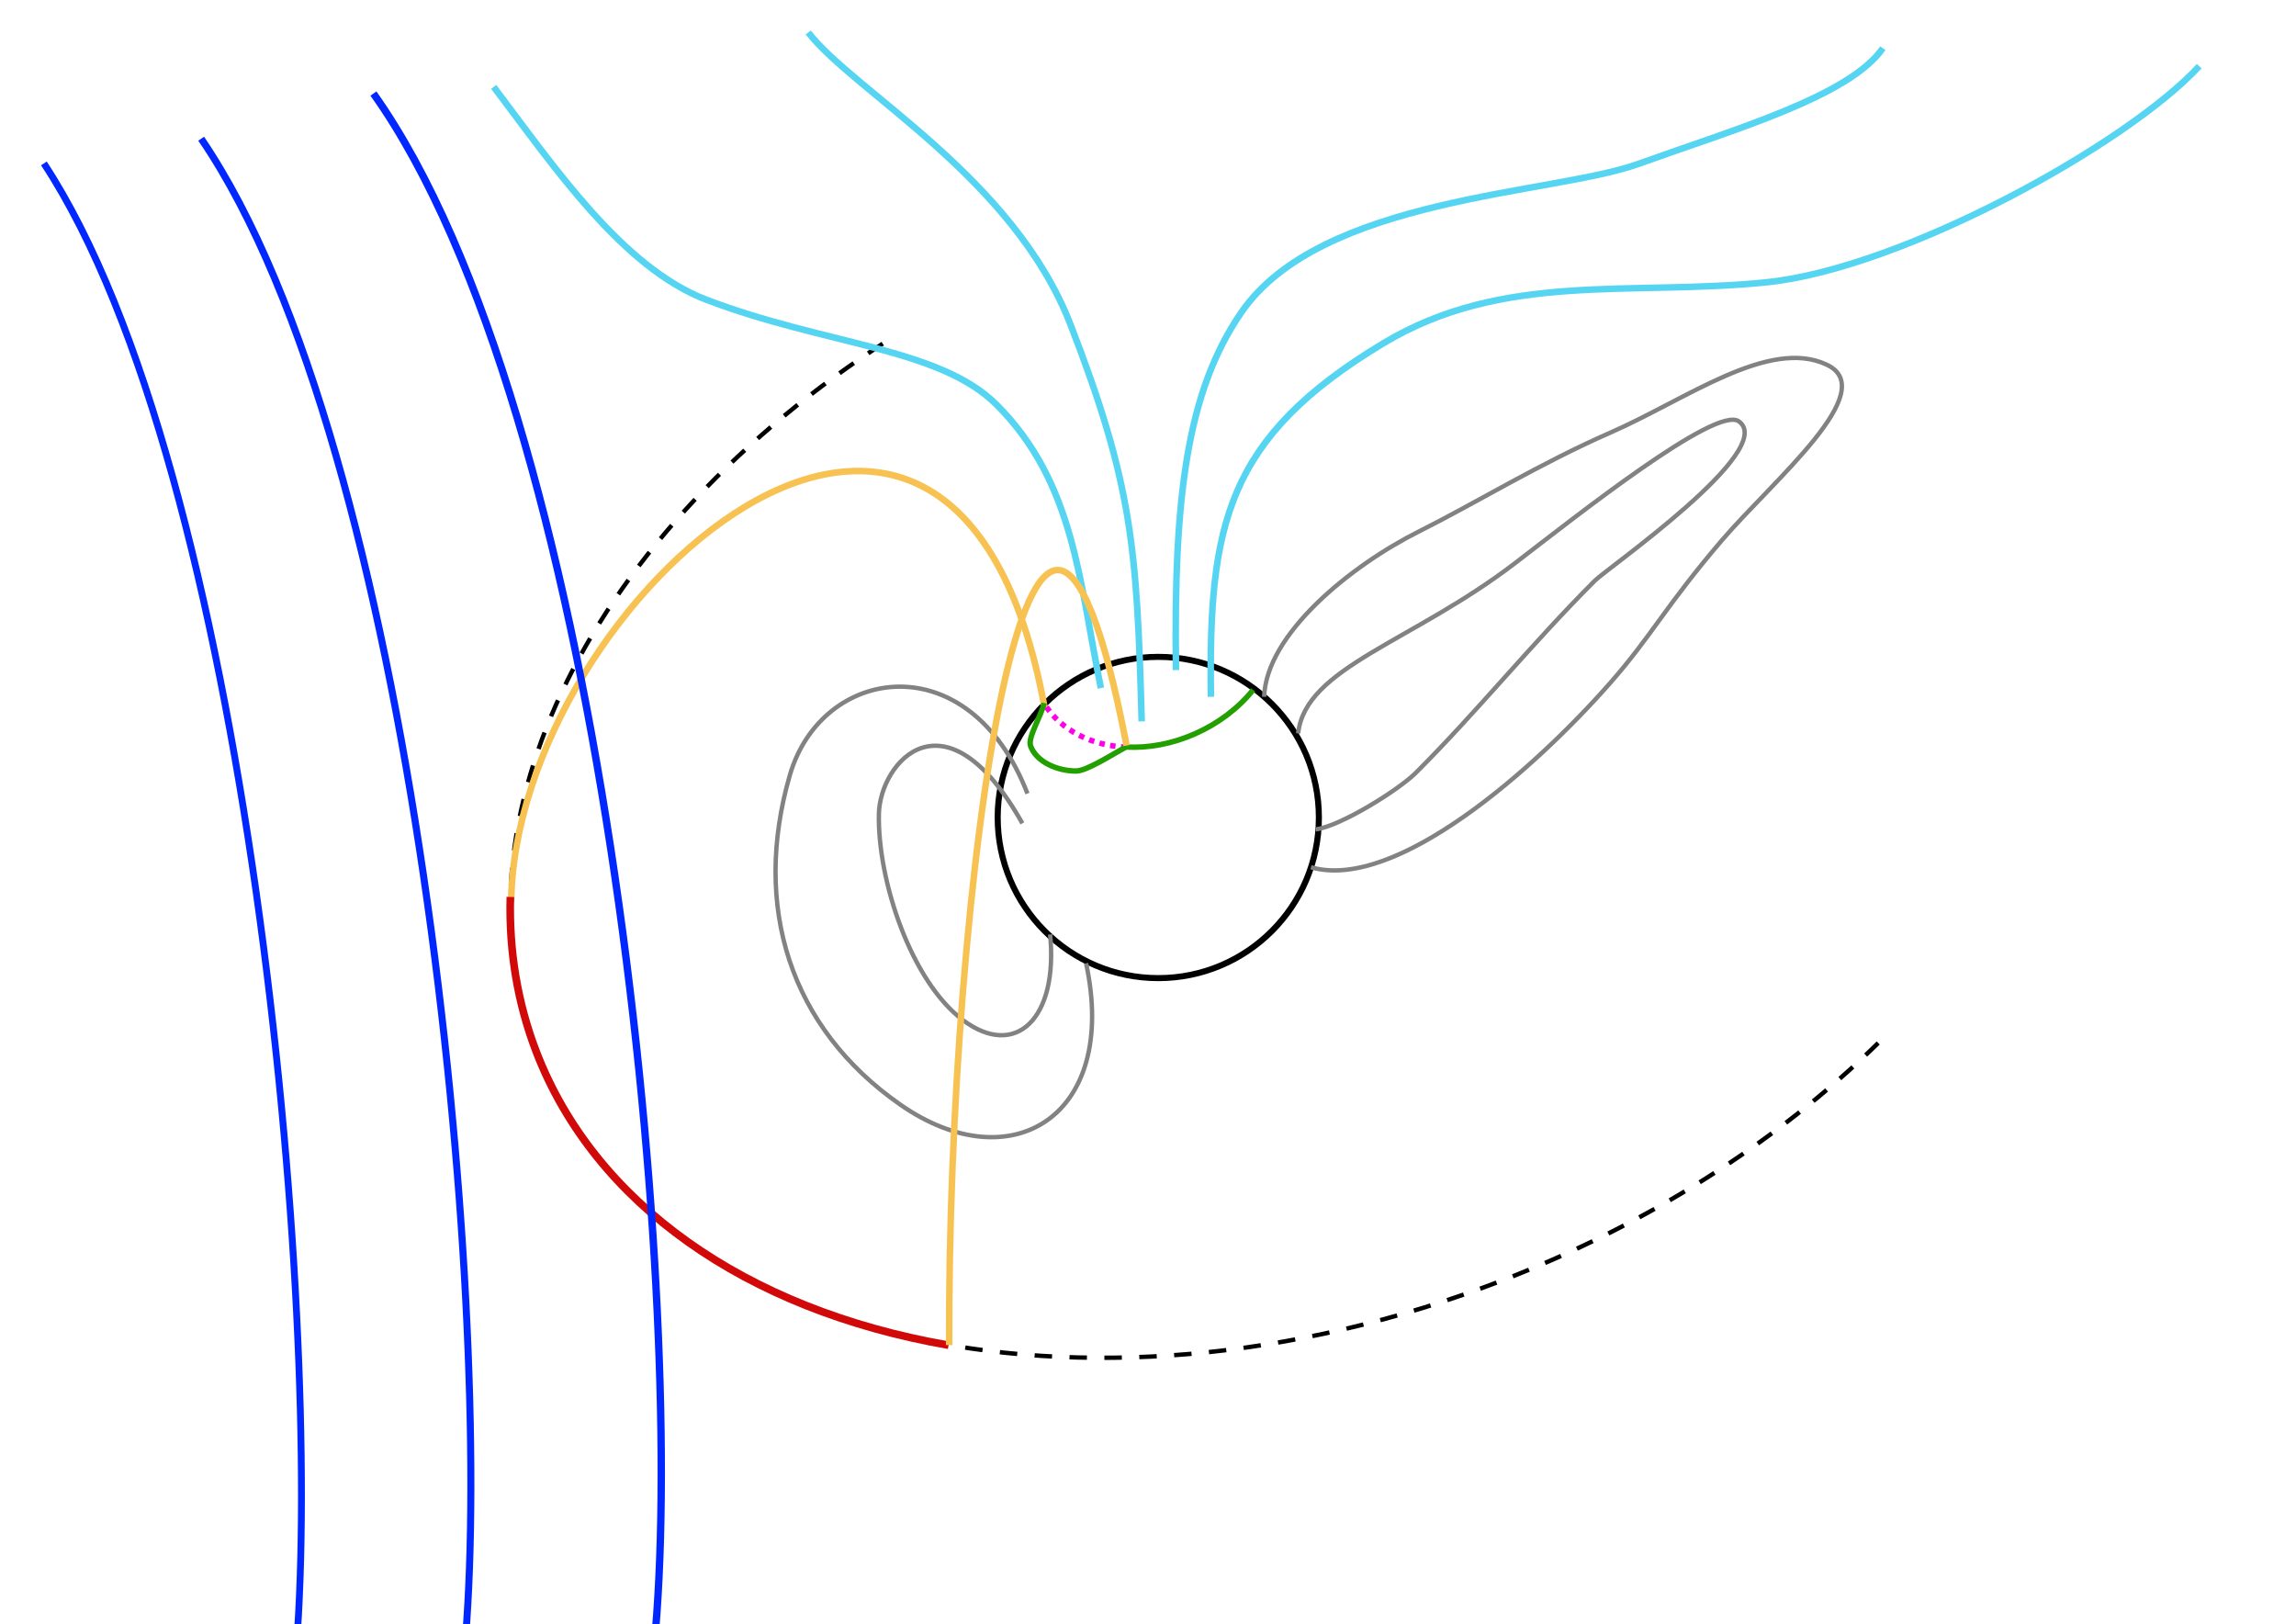
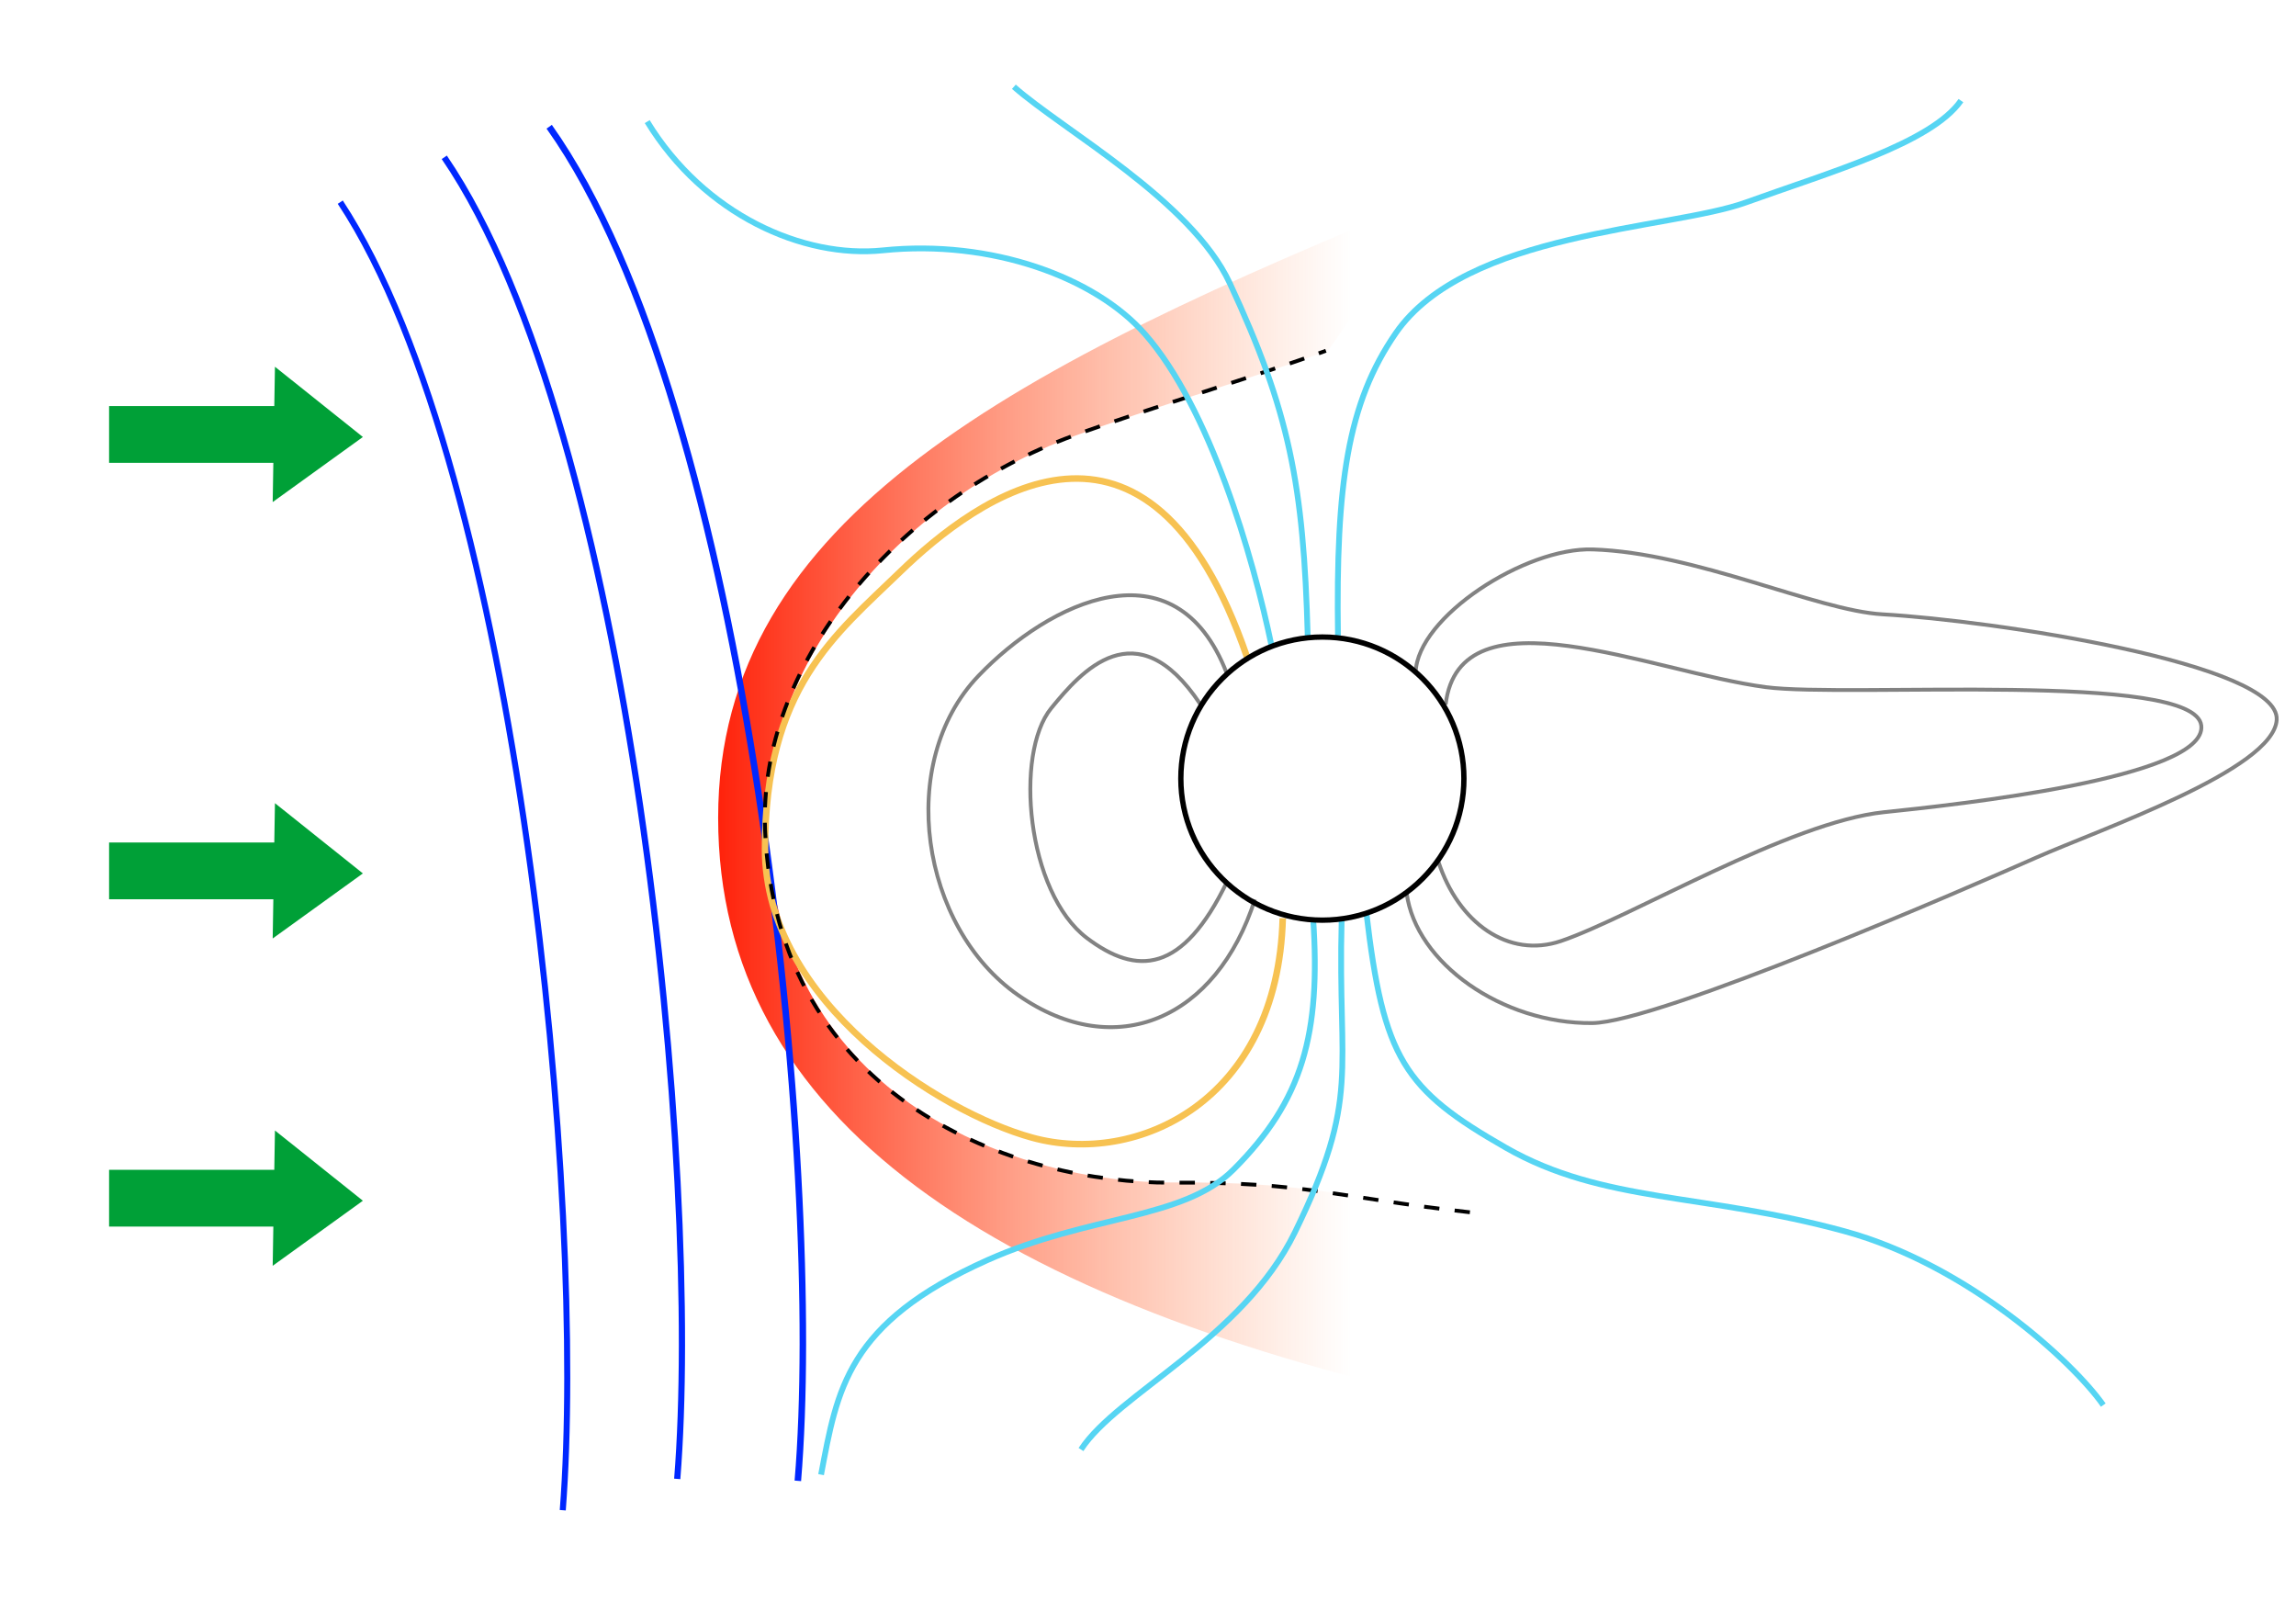
- <svg xmlns="http://www.w3.org/2000/svg" width="297mm" height="210mm" viewBox="0 0 1052.362 744.094" id="svg2" version="1.1">
-   <defs id="defs4" />
+ <svg xmlns="http://www.w3.org/2000/svg" xmlns:xlink="http://www.w3.org/1999/xlink" width="297mm" height="210mm" viewBox="0 0 1052.362 744.094" id="svg2" version="1.1">
+   <defs id="defs4">
+     <linearGradient id="linearGradient4244">
+       <stop style="stop-color:#ff220b;stop-opacity:1" offset="0" id="stop4246" />
+       <stop style="stop-color:#ff7a36;stop-opacity:0" offset="1" id="stop4248" />
+     </linearGradient>
+     <linearGradient xlink:href="#linearGradient4244" id="linearGradient4250" x1="216.645" y1="694.336" x2="546.145" y2="694.336" gradientUnits="userSpaceOnUse" gradientTransform="matrix(0.8812971,0,0,0.8812971,138.2314,63.2364)" />
+   </defs>
  <g id="layer1" transform="translate(0,-308.2677)">
-     <circle style="opacity:1;fill:none;fill-opacity:1;stroke:#000000;stroke-width:2.778;stroke-linecap:butt;stroke-linejoin:miter;stroke-miterlimit:4;stroke-dasharray:none;stroke-dashoffset:0;stroke-opacity:1" id="path3336" cx="530.893" cy="682.898" r="73.611" />
-     <path style="opacity:1;fill:none;fill-opacity:1;stroke:#000000;stroke-width:2;stroke-linecap:butt;stroke-linejoin:miter;stroke-miterlimit:4;stroke-dasharray:8,8;stroke-dashoffset:0;stroke-opacity:1" d="M 860.88 477.968 A 257.054 375.285 68.91 0 1 688.552 586.787 A 257.054 375.285 68.91 0 1 245.908 481.994 A 257.054 375.285 68.91 0 1 407.224 155.791 " id="path4142" transform="translate(0,308.2677)" />
-     <path style="fill:none;fill-rule:evenodd;stroke:#f7c252;stroke-width:3;stroke-linecap:butt;stroke-linejoin:miter;stroke-miterlimit:4;stroke-dasharray:none;stroke-opacity:1" d="m 478.805,632.691 c -41.602,-227.131 -242.782,-48.545 -244.519,88.814" id="path4197-2" />
-     <path style="opacity:1;fill:none;fill-opacity:1;stroke:#ff00e8;stroke-width:2.5;stroke-linecap:butt;stroke-linejoin:miter;stroke-miterlimit:4;stroke-dasharray:2.5, 2.5;stroke-dashoffset:0;stroke-opacity:1" d="M 516.268 342.427 C 500.536 341.694 486.629 334.989 478.898 322.894 " id="path4174" transform="translate(0,308.2677)" />
-     <path style="opacity:1;fill:none;fill-opacity:1;stroke:#22a000;stroke-width:2.5;stroke-linecap:butt;stroke-linejoin:miter;stroke-miterlimit:4;stroke-dasharray:none;stroke-dashoffset:0;stroke-opacity:1" d="m 574.353,316.16 c -6.774,8.428 -16.019,15.417 -26.574,20.09 -10.485,4.642 -21.377,6.649 -31.685,6.093 -5.85,3.115 -17.923,10.956 -22.802,10.985 -8.562,0.051 -18.388,-4.153 -20.965,-11.587 -1.329,-3.833 5.196,-14.255 6.244,-19.541" id="path4142-0" transform="translate(0,308.2677)" />
-     <path style="opacity:1;fill:none;fill-opacity:1;stroke:#d10909;stroke-width:3.5;stroke-linecap:butt;stroke-linejoin:miter;stroke-miterlimit:4;stroke-dasharray:none;stroke-dashoffset:0;stroke-opacity:1" d="M 434.775 616.469 A 257.054 375.285 68.91 0 1 245.855 482.137 A 257.054 375.285 68.91 0 1 233.916 411.05 " id="path4142-8" transform="translate(0,308.2677)" />
-     <path style="fill:none;fill-rule:evenodd;stroke:#0027ff;stroke-width:3.383;stroke-linecap:butt;stroke-linejoin:miter;stroke-miterlimit:4;stroke-dasharray:none;stroke-opacity:1" d="M 171.156,351.136 C 275.062,497.303 314.083,892.121 300.477,1055.265" id="path4306-9" />
-     <path style="fill:none;fill-rule:evenodd;stroke:#56d5f3;stroke-width:3;stroke-linecap:butt;stroke-linejoin:miter;stroke-opacity:1;stroke-miterlimit:4;stroke-dasharray:none" d="m 226.274,348.084 c 27.435,36.158 58.836,82.802 97.581,97.581 54.106,20.639 106.806,21.953 132.936,48.083 35.932,35.932 37.864,81.698 47.811,129.865" id="path4332" />
-     <path style="fill:none;fill-rule:evenodd;stroke:#56d5f3;stroke-width:3;stroke-linecap:butt;stroke-linejoin:miter;stroke-opacity:1;stroke-miterlimit:4;stroke-dasharray:none" d="m 370.449,323.143 c 20.999,27.123 94.103,66.375 120.238,133.936 28.318,73.205 30.445,101.943 32.598,181.777" id="path4332-4" />
-     <path style="fill:none;fill-rule:evenodd;stroke:#828282;stroke-width:2;stroke-linecap:butt;stroke-linejoin:miter;stroke-opacity:1;stroke-miterlimit:4;stroke-dasharray:none" d="m 579.413,627.598 c 0.94,-28.732 39.604,-60.107 71.125,-75.868 25.293,-12.647 55.33,-31.113 87.681,-45.255 34.528,-15.094 72.425,-43.541 98.995,-31.113 25.397,11.879 -24.553,53.093 -48.083,80.61 -25.518,29.842 -32.24,43.79 -50.912,65.054 -34.92,39.769 -98.574,95.863 -137.35,84.681" id="path4353" />
-     <path style="fill:none;fill-rule:evenodd;stroke:#828282;stroke-width:2;stroke-linecap:butt;stroke-linejoin:miter;stroke-opacity:1;stroke-miterlimit:4;stroke-dasharray:none" d="m 470.933,671.939 c -26.704,-69.099 -94.315,-58.713 -108.894,-8.485 -17.435,60.065 -0.093,115.709 50.672,151.073 50.765,35.364 100.195,5.286 85.093,-64.806" id="path4355" />
-     <path style="fill:none;fill-rule:evenodd;stroke:#828282;stroke-width:2;stroke-linecap:butt;stroke-linejoin:miter;stroke-opacity:1;stroke-miterlimit:4;stroke-dasharray:none" d="m 468.595,685.587 c -35.189,-62.735 -65.275,-28.234 -65.761,-4.243 -0.615,30.376 14.713,76.64 38.651,94.504 23.811,17.769 43.627,-0.371 39.838,-39.35" id="path4355-5" />
-     <path style="fill:none;fill-rule:evenodd;stroke:#f7c252;stroke-width:3;stroke-linecap:butt;stroke-linejoin:miter;stroke-miterlimit:4;stroke-dasharray:none;stroke-opacity:1" d="M 435.044,616.436 C 434.266,406.963 473.513,119.183 516.366,341.66" id="path4403" transform="translate(0,308.2677)" />
-     <path style="fill:none;fill-rule:evenodd;stroke:#828282;stroke-width:2;stroke-linecap:butt;stroke-linejoin:miter;stroke-opacity:1;stroke-miterlimit:4;stroke-dasharray:none" d="m 595,644.362 c 3.28,-30.211 52.038,-41.734 99.422,-78.03 C 722.257,545.011 786.617,493.866 797,501.362 c 17.939,12.951 -60.262,67.262 -66,73 -29.657,29.657 -53.236,59.236 -82,88 -7.991,7.991 -34.718,24.59 -46,26" id="path4372" />
-     <path style="fill:none;fill-rule:evenodd;stroke:#56d5f3;stroke-width:3;stroke-linecap:butt;stroke-linejoin:miter;stroke-opacity:1;stroke-miterlimit:4;stroke-dasharray:none" d="m 539,615.362 c -1.097,-78.872 4.955,-127.659 30,-164 36.503,-52.966 142.778,-53.872 182,-68 44.165,-15.909 96.548,-30.887 112,-53" id="path4374" />
-     <path style="fill:none;fill-rule:evenodd;stroke:#56d5f3;stroke-width:3;stroke-linecap:butt;stroke-linejoin:miter;stroke-opacity:1;stroke-miterlimit:4;stroke-dasharray:none" d="m 555.019,627.601 c -1.097,-78.872 6.955,-118.659 79,-162 55.121,-33.159 113.43,-21.573 176,-28 62.006,-6.503 164.548,-62.887 198,-99" id="path4374-5" />
-     <path style="fill:none;fill-rule:evenodd;stroke:#0027ff;stroke-width:3.145;stroke-linecap:butt;stroke-linejoin:miter;stroke-miterlimit:4;stroke-dasharray:none;stroke-opacity:1" d="M 20.112,383.153 C 113.091,524.351 148.009,905.746 135.833,1063.344" id="path4306-9-0" />
-     <path style="fill:none;fill-rule:evenodd;stroke:#0027ff;stroke-width:3.235;stroke-linecap:butt;stroke-linejoin:miter;stroke-miterlimit:4;stroke-dasharray:none;stroke-opacity:1" d="M 92.207,371.837 C 189.559,514.494 226.118,899.831 213.371,1059.058" id="path4306-9-4" />
-     <flowRoot xml:space="preserve" id="flowRoot4441" style="font-style:normal;font-variant:normal;font-weight:normal;font-stretch:normal;font-size:30px;line-height:100%;font-family:sans-serif;-inkscape-font-specification:'sans-serif, Normal';text-align:start;letter-spacing:0px;word-spacing:0px;writing-mode:lr-tb;text-anchor:start;fill:#000000;fill-opacity:1;stroke:none;stroke-width:1px;stroke-linecap:butt;stroke-linejoin:miter;stroke-opacity:1" transform="matrix(0.8475859,-0.5306582,0.5306582,0.8475859,-261.0948,787.6804)">
+     <path style="opacity:1;fill:url(#linearGradient4250);fill-opacity:1;stroke:none;stroke-width:2;stroke-linecap:butt;stroke-linejoin:miter;stroke-miterlimit:4;stroke-dasharray:8, 8;stroke-dashoffset:0;stroke-opacity:1" d="m 658.324,397.544 c -192.299,78.435 -329.164,147.31 -329.164,285.54 0,138.23 126.29,222.087 346.79,269.677 l -1.189,-89.019 c -61.496,-6.85 -74.748,-13.996 -136.754,-13.573 -70.096,0.479 -181.235,-36.808 -186.311,-161.82 -3.035,-74.737 58.996,-150.413 141.121,-180.419 34.053,-12.442 85.204,-27.667 115.933,-38.998 z" id="path4195-5" />
+     <path style="fill:none;fill-rule:evenodd;stroke:#0027ff;stroke-width:2.982;stroke-linecap:butt;stroke-linejoin:miter;stroke-miterlimit:4;stroke-dasharray:none;stroke-opacity:1" d="m 251.718,366.353 c 91.572,128.816 125.961,476.768 113.97,620.547" id="path4306-9" />
+     <path style="fill:none;fill-rule:evenodd;stroke:#f7c252;stroke-width:3;stroke-linecap:butt;stroke-linejoin:miter;stroke-miterlimit:4;stroke-dasharray:none;stroke-opacity:1" d="m 571.539,609.3 c -45.119,-131.402 -123.81,-73.066 -159.089,-38.852 -29.518,28.627 -61.96,53.158 -61.801,127.048 0.15,69.842 80.053,120.497 122.447,132.123 47.925,13.143 112.576,-16.471 114.849,-100.558" id="path4197-2" />
+     <path style="opacity:1;fill:none;fill-opacity:1;stroke:#000000;stroke-width:1.763;stroke-linecap:butt;stroke-linejoin:miter;stroke-miterlimit:4;stroke-dasharray:7.05, 7.05;stroke-dashoffset:0;stroke-opacity:1" d="m 673.724,863.817 c -61.496,-6.85 -74.748,-13.996 -136.754,-13.573 -70.096,0.479 -181.235,-36.808 -186.311,-161.82 -3.035,-74.737 58.996,-150.413 141.121,-180.419 34.053,-12.442 85.204,-27.667 115.933,-38.998" id="path4142" />
+     <path style="fill:none;fill-rule:evenodd;stroke:#56d5f3;stroke-width:2.644;stroke-linecap:butt;stroke-linejoin:miter;stroke-miterlimit:4;stroke-dasharray:none;stroke-opacity:1" d="m 296.646,364.002 c 26.178,42.866 71.645,62.739 107.998,58.998 49.803,-5.126 97.394,12.418 120.156,38.376 29.527,33.672 49.369,101 58.136,143.45" id="path4332" />
+     <path style="fill:none;fill-rule:evenodd;stroke:#56d5f3;stroke-width:2.644;stroke-linecap:butt;stroke-linejoin:miter;stroke-miterlimit:4;stroke-dasharray:none;stroke-opacity:1" d="m 464.707,348.021 c 22.506,19.904 81.359,52.132 98.965,90.037 27.255,58.68 33.831,91.842 35.729,162.199" id="path4332-4" />
+     <path style="fill:none;fill-rule:evenodd;stroke:#828282;stroke-width:1.763;stroke-linecap:butt;stroke-linejoin:miter;stroke-miterlimit:4;stroke-dasharray:none;stroke-opacity:1" d="m 648.867,616.337 c 0.829,-25.322 50.148,-57.293 81.189,-56.286 47.226,1.532 102.593,28.028 132.795,29.74 50.653,2.871 182.259,22.57 180.661,48.372 -1.413,22.808 -81.06,50.19 -110.236,63.11 -29.54,13.081 -172.94,75.551 -203.502,75.839 -41.343,0.389 -80.823,-27.61 -85.032,-59.497" id="path4353" />
+     <path style="fill:none;fill-rule:evenodd;stroke:#828282;stroke-width:1.763;stroke-linecap:butt;stroke-linejoin:miter;stroke-miterlimit:4;stroke-dasharray:none;stroke-opacity:1" d="m 562.245,616.738 c -23.534,-60.896 -81.526,-32.456 -113.763,1.234 -38.108,39.825 -26.521,115.193 18.218,146.36 44.739,31.166 90.946,10.828 108.481,-43.894" id="path4355" />
+     <path style="fill:none;fill-rule:evenodd;stroke:#828282;stroke-width:1.763;stroke-linecap:butt;stroke-linejoin:miter;stroke-miterlimit:4;stroke-dasharray:none;stroke-opacity:1" d="m 550.016,630.766 c -29.25,-43.831 -54.577,-14.645 -68.225,2.092 -16.921,20.751 -11.299,84.397 16.437,105.319 22.779,17.183 43.736,16.418 64.192,-25.866" id="path4355-5" />
+     <path style="fill:none;fill-rule:evenodd;stroke:#828282;stroke-width:1.763;stroke-linecap:butt;stroke-linejoin:miter;stroke-miterlimit:4;stroke-dasharray:none;stroke-opacity:1" d="m 662.603,631.111 c 6.416,-53.945 94.52,-14.872 146.668,-7.958 37.75,5.005 196.952,-7.524 199.682,17.653 2.6,23.977 -112.993,36.312 -145.414,39.658 -43.376,4.478 -115.768,48.091 -148.058,59.047 -24.188,8.207 -47.104,-8.462 -56.166,-36.302" id="path4372" />
+     <path style="fill:none;fill-rule:evenodd;stroke:#56d5f3;stroke-width:2.644;stroke-linecap:butt;stroke-linejoin:miter;stroke-miterlimit:4;stroke-dasharray:none;stroke-opacity:1" d="m 613.251,599.553 c -0.966,-69.51 4.366,-106.506 26.439,-138.533 32.17,-46.679 125.83,-47.477 160.396,-59.928 38.922,-14.02 85.088,-27.221 98.705,-46.709" id="path4374" />
+     <path style="fill:none;fill-rule:evenodd;stroke:#0027ff;stroke-width:2.772;stroke-linecap:butt;stroke-linejoin:miter;stroke-miterlimit:4;stroke-dasharray:none;stroke-opacity:1" d="M 155.956,400.908 C 237.898,525.345 268.671,861.467 257.941,1000.358" id="path4306-9-0" />
+     <path style="fill:none;fill-rule:evenodd;stroke:#0027ff;stroke-width:2.851;stroke-linecap:butt;stroke-linejoin:miter;stroke-miterlimit:4;stroke-dasharray:none;stroke-opacity:1" d="M 203.629,380.36 C 289.426,506.083 321.646,845.679 310.411,986.005" id="path4306-9-4" />
+     <flowRoot xml:space="preserve" id="flowRoot4441" style="font-style:normal;font-variant:normal;font-weight:normal;font-stretch:normal;font-size:28.367px;line-height:100%;font-family:sans-serif;-inkscape-font-specification:'sans-serif, Normal';text-align:start;letter-spacing:0px;word-spacing:0px;writing-mode:lr;text-anchor:start;fill:#000000;fill-opacity:1;stroke:none;stroke-width:1px;stroke-linecap:butt;stroke-linejoin:miter;stroke-opacity:1;" transform="matrix(0.8696708,0.1426788,-0.1426788,0.8696708,97.55392,231.7173)">
      <flowRegion id="flowRegion4443">
-         <rect id="rect4445" width="305.47" height="52.326" x="708.521" y="604.087" style="font-style:normal;font-variant:normal;font-weight:normal;font-stretch:normal;font-size:30px;line-height:100%;font-family:sans-serif;-inkscape-font-specification:'sans-serif, Normal';text-align:start;writing-mode:lr-tb;text-anchor:start" />
+         <rect id="rect4445" width="305.47" height="52.326" x="708.521" y="604.087" style="font-style:normal;font-variant:normal;font-weight:normal;font-stretch:normal;font-size:28.367px;line-height:100%;font-family:sans-serif;-inkscape-font-specification:'sans-serif, Normal';text-align:start;writing-mode:lr;text-anchor:start;" />
      </flowRegion>
-       <flowPara id="flowPara4447" style="font-style:normal;font-variant:normal;font-weight:normal;font-stretch:normal;font-size:30px;line-height:100%;font-family:sans-serif;-inkscape-font-specification:'sans-serif, Normal';text-align:start;writing-mode:lr-tb;text-anchor:start">Magnetopause</flowPara>
+       <flowPara id="flowPara4447" style="font-style:normal;font-variant:normal;font-weight:normal;font-stretch:normal;font-size:28.367px;line-height:100%;font-family:sans-serif;-inkscape-font-specification:'sans-serif, Normal';text-align:start;writing-mode:lr;text-anchor:start;">Magnetopause</flowPara>
    </flowRoot>
-     <flowRoot xml:space="preserve" id="flowRoot4449" style="font-style:normal;font-weight:normal;font-size:40px;line-height:125%;font-family:sans-serif;letter-spacing:0px;word-spacing:0px;fill:#0027ff;fill-opacity:1;stroke:none;stroke-width:1px;stroke-linecap:butt;stroke-linejoin:miter;stroke-opacity:1;" transform="translate(8,312.2677)">
+     <flowRoot xml:space="preserve" id="flowRoot4449" style="font-style:normal;font-weight:normal;font-size:40px;line-height:125%;font-family:sans-serif;letter-spacing:0px;word-spacing:0px;fill:#0027ff;fill-opacity:1;stroke:none;stroke-width:1px;stroke-linecap:butt;stroke-linejoin:miter;stroke-opacity:1" transform="matrix(0.8812971,0,0,0.8812971,123.2818,2.437029)">
      <flowRegion id="flowRegion4451">
-         <rect id="rect4453" width="80.61" height="66.468" x="29.698" y="372.156" style="fill:#0027ff;fill-opacity:1;" />
+         <rect id="rect4453" width="80.61" height="66.468" x="29.698" y="372.156" style="fill:#0027ff;fill-opacity:1" />
      </flowRegion>
      <flowPara id="flowPara4455">IMF</flowPara>
    </flowRoot>
-     <flowRoot xml:space="preserve" id="flowRoot4457" style="font-style:normal;font-variant:normal;font-weight:normal;font-stretch:normal;font-size:30px;line-height:125%;font-family:sans-serif;-inkscape-font-specification:'sans-serif, Normal';text-align:start;letter-spacing:0px;word-spacing:0px;writing-mode:lr-tb;text-anchor:start;fill:#d10909;fill-opacity:1;stroke:none;stroke-width:1px;stroke-linecap:butt;stroke-linejoin:miter;stroke-opacity:1;" transform="matrix(0.9091191,0.4165363,-0.4165363,0.9091191,289.3655,162.6552)">
-       <flowRegion id="flowRegion4459">
-         <rect id="rect4461" width="199.404" height="82.024" x="337.997" y="602.673" style="font-style:normal;font-variant:normal;font-weight:normal;font-stretch:normal;font-size:30px;line-height:125%;font-family:sans-serif;-inkscape-font-specification:'sans-serif, Normal';text-align:start;writing-mode:lr-tb;text-anchor:start;fill:#d10909;fill-opacity:1;" />
-       </flowRegion>
-       <flowPara id="flowPara4463">X-line</flowPara>
-     </flowRoot>
-     <flowRoot xml:space="preserve" id="flowRoot4465" style="font-style:normal;font-variant:normal;font-weight:normal;font-stretch:normal;font-size:30px;line-height:125%;font-family:sans-serif;-inkscape-font-specification:'sans-serif, Normal';text-align:start;letter-spacing:0px;word-spacing:0px;writing-mode:lr-tb;text-anchor:start;fill:#56d5f3;fill-opacity:1;stroke:none;stroke-width:1px;stroke-linecap:butt;stroke-linejoin:miter;stroke-opacity:1;" transform="matrix(0.965191,-0.2615459,0.2615459,0.965191,30.84898,500.0363)">
+     <flowRoot xml:space="preserve" id="flowRoot4465" style="font-style:normal;font-variant:normal;font-weight:normal;font-stretch:normal;font-size:28.367px;line-height:125%;font-family:sans-serif;-inkscape-font-specification:'sans-serif, Normal';text-align:start;letter-spacing:0px;word-spacing:0px;writing-mode:lr;text-anchor:start;fill:#56d5f3;fill-opacity:1;stroke:none;stroke-width:1px;stroke-linecap:butt;stroke-linejoin:miter;stroke-opacity:1;" transform="matrix(0.85062,-0.2304997,0.2304997,0.85062,266.7677,518.899)">
      <flowRegion id="flowRegion4467">
-         <rect id="rect4469" width="339.411" height="63.64" x="560.029" y="27.088" style="font-style:normal;font-variant:normal;font-weight:normal;font-stretch:normal;font-size:30px;line-height:125%;font-family:sans-serif;-inkscape-font-specification:'sans-serif, Normal';text-align:start;writing-mode:lr-tb;text-anchor:start;stroke:none;stroke-opacity:1;fill:#56d5f3;fill-opacity:1;" />
+         <rect id="rect4469" width="339.411" height="63.64" x="560.029" y="27.088" style="font-style:normal;font-variant:normal;font-weight:normal;font-stretch:normal;font-size:28.367px;line-height:125%;font-family:sans-serif;-inkscape-font-specification:'sans-serif, Normal';text-align:start;writing-mode:lr;text-anchor:start;fill:#56d5f3;fill-opacity:1;stroke:none;stroke-opacity:1;" />
      </flowRegion>
      <flowPara id="flowPara4471">Open Field Lines</flowPara>
    </flowRoot>
-     <flowRoot xml:space="preserve" id="flowRoot4473" style="font-style:normal;font-variant:normal;font-weight:normal;font-stretch:normal;font-size:27.5px;line-height:125%;font-family:sans-serif;-inkscape-font-specification:'sans-serif, Normal';text-align:start;letter-spacing:0px;word-spacing:0px;writing-mode:lr-tb;text-anchor:start;fill:#828282;fill-opacity:1;stroke:none;stroke-width:1px;stroke-linecap:butt;stroke-linejoin:miter;stroke-opacity:1;" transform="matrix(0.6864722,-0.727156,0.727156,0.6864722,-75.65595,928.6613)">
+     <flowRoot xml:space="preserve" id="flowRoot4473" style="font-style:normal;font-variant:normal;font-weight:normal;font-stretch:normal;font-size:28.367px;line-height:125%;font-family:sans-serif;-inkscape-font-specification:'sans-serif, Normal';text-align:start;letter-spacing:0px;word-spacing:0px;writing-mode:lr;text-anchor:start;fill:#828282;fill-opacity:1;stroke:none;stroke-width:1px;stroke-linecap:butt;stroke-linejoin:miter;stroke-opacity:1;" transform="matrix(0.7716268,-0.425766,0.425766,0.7716268,147.1118,754.2991)">
      <flowRegion id="flowRegion4475">
-         <rect id="rect4477" width="381.838" height="60.811" x="688.722" y="382.056" style="font-style:normal;font-variant:normal;font-weight:normal;font-stretch:normal;font-size:27.5px;line-height:125%;font-family:sans-serif;-inkscape-font-specification:'sans-serif, Normal';text-align:start;writing-mode:lr-tb;text-anchor:start;fill:#828282;fill-opacity:1;" />
+         <rect id="rect4477" width="381.838" height="60.811" x="688.722" y="382.056" style="font-style:normal;font-variant:normal;font-weight:normal;font-stretch:normal;font-size:28.367px;line-height:125%;font-family:sans-serif;-inkscape-font-specification:'sans-serif, Normal';text-align:start;writing-mode:lr;text-anchor:start;fill:#828282;fill-opacity:1;" />
      </flowRegion>
      <flowPara id="flowPara4479">Closed Field Lines</flowPara>
    </flowRoot>
+     <path style="fill:none;fill-rule:evenodd;stroke:#56d5f3;stroke-width:2.644;stroke-linecap:butt;stroke-linejoin:miter;stroke-miterlimit:4;stroke-dasharray:none;stroke-opacity:1" d="m 376.336,984.05 c 7.433,-38.916 11.611,-69.448 76.303,-98.336 46.6,-20.809 89.721,-18.466 112.75,-41.494 31.667,-31.667 40.063,-62 36.492,-115.025" id="path4332-9" />
+     <path style="fill:none;fill-rule:evenodd;stroke:#56d5f3;stroke-width:2.644;stroke-linecap:butt;stroke-linejoin:miter;stroke-miterlimit:4;stroke-dasharray:none;stroke-opacity:1" d="m 495.465,972.541 c 16.744,-25.666 74.119,-50.565 98.033,-99.53 30.357,-62.157 19.543,-72.673 21.441,-143.03" id="path4332-4-3" />
+     <path style="fill:none;fill-rule:evenodd;stroke:#56d5f3;stroke-width:2.644;stroke-linecap:butt;stroke-linejoin:miter;stroke-miterlimit:4;stroke-dasharray:none;stroke-opacity:1" d="m 626.264,726.534 c 7.847,66.866 17.14,80.949 63.997,107.72 44.604,25.484 90.452,20.585 155.058,38.216 56.751,15.487 105.088,60.221 118.705,79.709" id="path4374-3" />
+     <circle style="opacity:1;fill:none;fill-opacity:1;stroke:#000000;stroke-width:2.448;stroke-linecap:butt;stroke-linejoin:miter;stroke-miterlimit:4;stroke-dasharray:none;stroke-dashoffset:0;stroke-opacity:1" id="path3336" cx="606.106" cy="665.072" r="64.873" />
+     <flowRoot xml:space="preserve" id="flowRoot4282" style="font-style:normal;font-variant:normal;font-weight:normal;font-stretch:normal;font-size:25px;line-height:125%;font-family:sans-serif;-inkscape-font-specification:'sans-serif, Normal';text-align:start;letter-spacing:0px;word-spacing:0px;writing-mode:lr-tb;text-anchor:start;fill:#00a037;fill-opacity:1;stroke:none;stroke-width:1px;stroke-linecap:butt;stroke-linejoin:miter;stroke-opacity:1" transform="translate(-1,311.2677)">
+       <flowRegion id="flowRegion4284">
+         <rect id="rect4286" width="193" height="57" x="44" y="270.094" style="font-style:normal;font-variant:normal;font-weight:normal;font-stretch:normal;font-size:25px;line-height:125%;font-family:sans-serif;-inkscape-font-specification:'sans-serif, Normal';text-align:start;writing-mode:lr-tb;text-anchor:start;fill:#00a037;fill-opacity:1" />
+       </flowRegion>
+       <flowPara id="flowPara4288">Solar Wind</flowPara>
+     </flowRoot>
+     <flowRoot xml:space="preserve" id="flowRoot4290" style="font-style:normal;font-variant:normal;font-weight:normal;font-stretch:normal;font-size:25px;line-height:125%;font-family:sans-serif;-inkscape-font-specification:'sans-serif, Normal';text-align:start;letter-spacing:0px;word-spacing:0px;writing-mode:lr-tb;text-anchor:start;fill:#ff220b;fill-opacity:1;stroke:none;stroke-width:1px;stroke-linecap:butt;stroke-linejoin:miter;stroke-opacity:1;" transform="matrix(0.7683944,-0.6399765,0.6399765,0.7683944,-537.7867,418.6861)">
+       <flowRegion id="flowRegion4292">
+         <rect id="rect4294" width="315" height="49" x="577" y="659.094" style="font-style:normal;font-variant:normal;font-weight:normal;font-stretch:normal;font-size:25px;line-height:125%;font-family:sans-serif;-inkscape-font-specification:'sans-serif, Normal';text-align:start;writing-mode:lr-tb;text-anchor:start;fill:#ff220b;fill-opacity:1;" />
+       </flowRegion>
+       <flowPara id="flowPara4296">Magnetosheath</flowPara>
+     </flowRoot>
+     <path id="use4298" d="m 126.506,477.361 -1.006,60 40,-28.854 -38.994,-31.146 z m -76.006,17.5 0,25 75,0 0,-25 -75,0 z" style="opacity:1;fill:#00a037;fill-opacity:1;stroke:#00a037;stroke-width:1;stroke-linecap:butt;stroke-linejoin:miter;stroke-miterlimit:4;stroke-dasharray:none;stroke-dashoffset:0;stroke-opacity:1" />
+     <use x="0" y="0" xlink:href="#use4298" id="use4308" transform="translate(0,350)" width="100%" height="100%" />
+     <use x="0" y="0" xlink:href="#use4308" id="use4310" transform="translate(0,-150)" width="100%" height="100%" />
  </g>
</svg>
